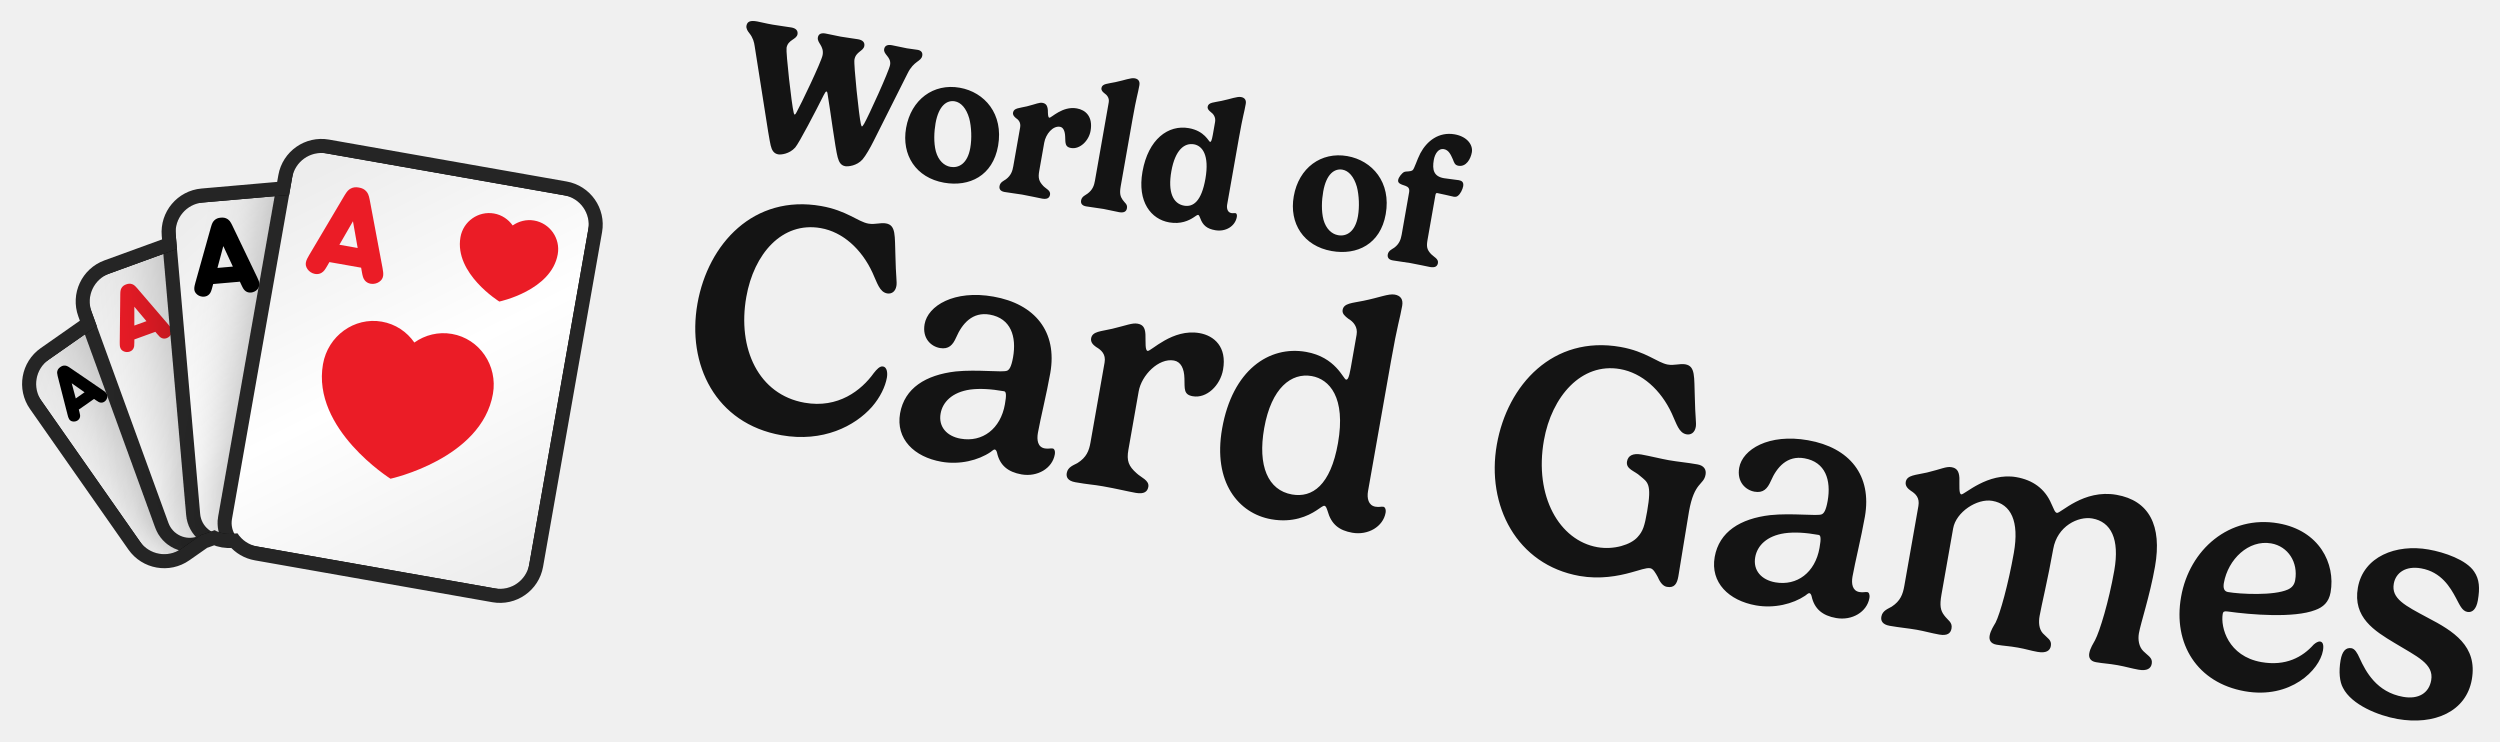
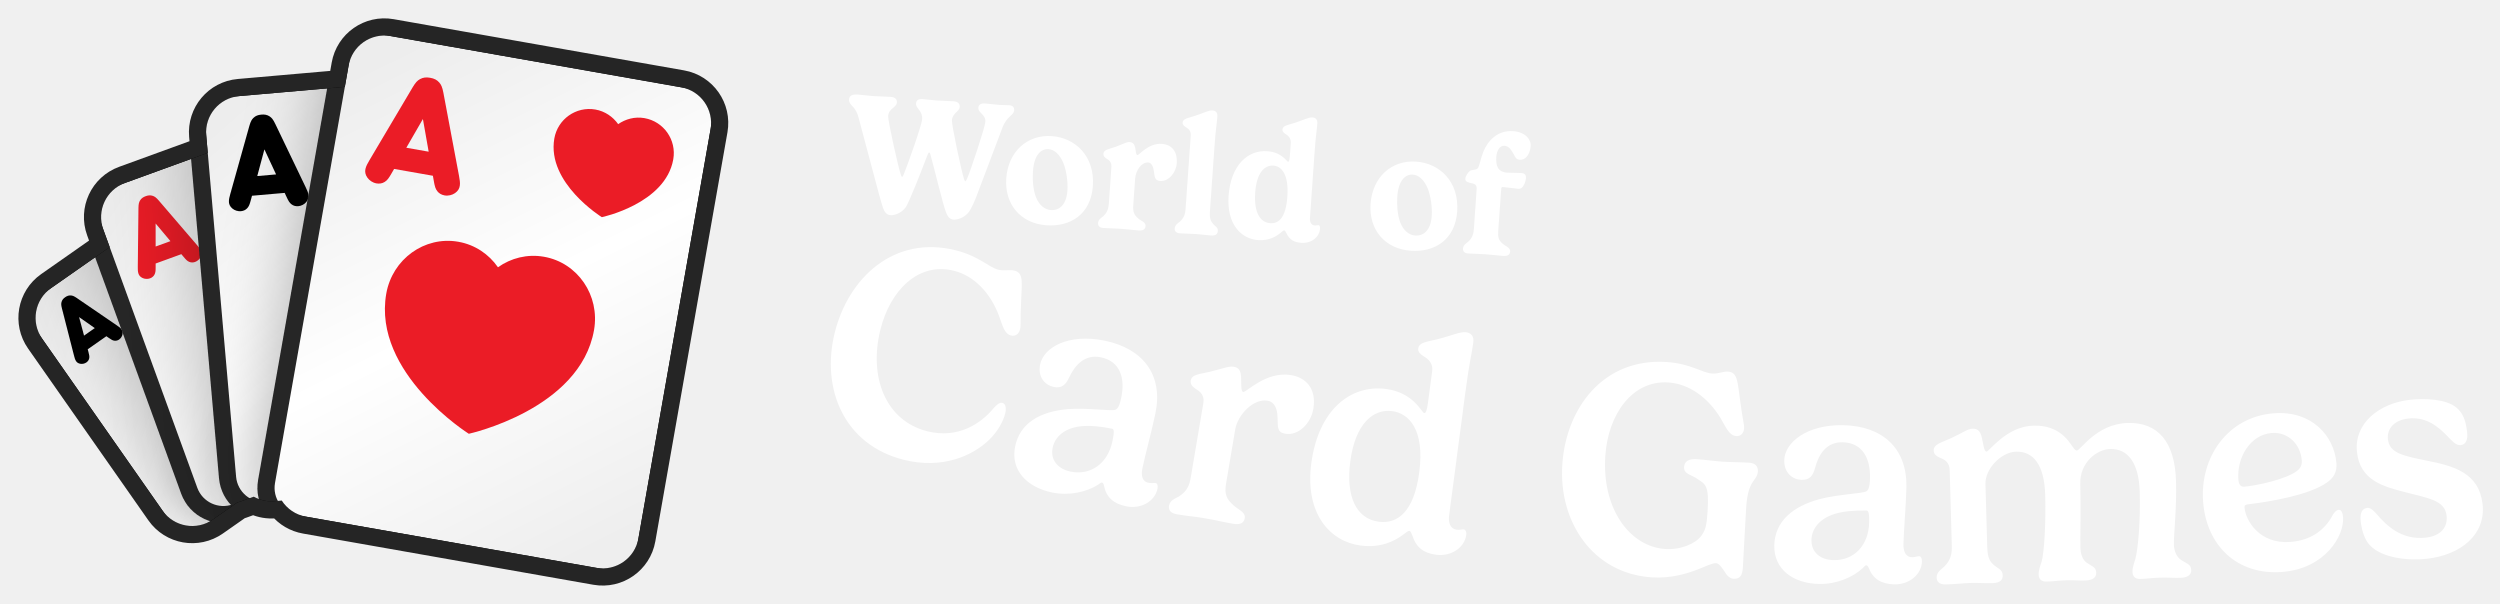
- <svg xmlns="http://www.w3.org/2000/svg" xmlns:xlink="http://www.w3.org/1999/xlink" viewBox="-4.51 -29.6 536.67 159.19" width="536.67" height="159.19">
+ <svg xmlns="http://www.w3.org/2000/svg" xmlns:xlink="http://www.w3.org/1999/xlink" viewBox="-3 -3 438.98 106" width="438.98" height="106">
  <defs>
    <rect id="path-1" x="0" y="0" width="5464" height="1280" />
    <rect id="path-3" x="0" y="0" width="1279.966" height="1280" />
    <path d="M654.667,7.381 L1041.451,230.691 C1067.755,245.877 1076.767,279.512 1061.581,305.816 L747.051,850.597 C731.865,876.902 698.23,885.914 671.926,870.727 L285.142,647.418 C271.344,639.451 262.304,626.408 259.019,612.01 L248.673,609.238 C237.588,606.268 228.207,600.115 221.247,592.027 L200.473,592.025 C198.498,592.025 196.547,591.921 194.626,591.718 L151.468,603.281 C122.13,611.142 91.974,593.731 84.112,564.393 L1.886,257.522 C-5.975,228.183 11.436,198.027 40.774,190.166 L145.477,162.11 L145.477,133.795 C145.477,103.422 170.1,78.799 200.473,78.799 L333.867,78.799 L340.716,53.24 C348.577,23.901 378.734,6.491 408.072,14.352 L563.147,55.903 L579.542,27.511 C594.728,1.207 628.363,-7.806 654.667,7.381 Z" id="path-5" />
    <filter x="-59.0%" y="-44.4%" width="218.0%" height="188.8%" filterUnits="objectBoundingBox" id="filter-7">
      <feOffset dx="0" dy="0" in="SourceAlpha" result="shadowOffsetOuter1" />
      <feGaussianBlur stdDeviation="64" in="shadowOffsetOuter1" result="shadowBlurOuter1" />
      <feColorMatrix values="0 0 0 0 0   0 0 0 0 0   0 0 0 0 0  0 0 0 0.32 0" type="matrix" in="shadowBlurOuter1" result="shadowMatrixOuter1" />
      <feMerge>
        <feMergeNode in="shadowMatrixOuter1" />
        <feMergeNode in="SourceGraphic" />
      </feMerge>
    </filter>
    <linearGradient x1="21.639%" y1="0%" x2="78.361%" y2="100%" id="linearGradient-8">
      <stop stop-color="#EDEDED" offset="0%" />
      <stop stop-color="#FFFFFF" offset="50.295%" />
      <stop stop-color="#EEEEEE" offset="100%" />
    </linearGradient>
    <filter x="-49.2%" y="-37.0%" width="198.3%" height="174.0%" filterUnits="objectBoundingBox" id="filter-9">
      <feOffset dx="0" dy="0" in="SourceAlpha" result="shadowOffsetOuter1" />
      <feGaussianBlur stdDeviation="64" in="shadowOffsetOuter1" result="shadowBlurOuter1" />
      <feColorMatrix values="0 0 0 0 0   0 0 0 0 0   0 0 0 0 0  0 0 0 0.32 0" type="matrix" in="shadowBlurOuter1" result="shadowMatrixOuter1" />
      <feMerge>
        <feMergeNode in="shadowMatrixOuter1" />
        <feMergeNode in="SourceGraphic" />
      </feMerge>
    </filter>
    <linearGradient x1="21.639%" y1="0%" x2="78.361%" y2="100%" id="linearGradient-10">
      <stop stop-color="#EDEDED" offset="0%" />
      <stop stop-color="#FFFFFF" offset="50.295%" />
      <stop stop-color="#EEEEEE" offset="100%" />
    </linearGradient>
    <filter x="-41.0%" y="-30.9%" width="181.9%" height="161.7%" filterUnits="objectBoundingBox" id="filter-11">
      <feOffset dx="0" dy="0" in="SourceAlpha" result="shadowOffsetOuter1" />
      <feGaussianBlur stdDeviation="64" in="shadowOffsetOuter1" result="shadowBlurOuter1" />
      <feColorMatrix values="0 0 0 0 0   0 0 0 0 0   0 0 0 0 0  0 0 0 0.32 0" type="matrix" in="shadowBlurOuter1" result="shadowMatrixOuter1" />
      <feMerge>
        <feMergeNode in="shadowMatrixOuter1" />
        <feMergeNode in="SourceGraphic" />
      </feMerge>
    </filter>
    <linearGradient x1="21.639%" y1="0%" x2="78.361%" y2="100%" id="linearGradient-12">
      <stop stop-color="#EDEDED" offset="0%" />
      <stop stop-color="#FFFFFF" offset="50.295%" />
      <stop stop-color="#EEEEEE" offset="100%" />
    </linearGradient>
    <filter x="-34.1%" y="-25.7%" width="168.3%" height="151.4%" filterUnits="objectBoundingBox" id="filter-13">
      <feOffset dx="0" dy="0" in="SourceAlpha" result="shadowOffsetOuter1" />
      <feGaussianBlur stdDeviation="64" in="shadowOffsetOuter1" result="shadowBlurOuter1" />
      <feColorMatrix values="0 0 0 0 0   0 0 0 0 0   0 0 0 0 0  0 0 0 0.32 0" type="matrix" in="shadowBlurOuter1" result="shadowMatrixOuter1" />
      <feMerge>
        <feMergeNode in="shadowMatrixOuter1" />
        <feMergeNode in="SourceGraphic" />
      </feMerge>
    </filter>
    <linearGradient x1="21.639%" y1="0%" x2="78.361%" y2="100%" id="linearGradient-14">
      <stop stop-color="#EDEDED" offset="0%" />
      <stop stop-color="#FFFFFF" offset="50.295%" />
      <stop stop-color="#EEEEEE" offset="100%" />
    </linearGradient>
  </defs>
  <g transform="translate(-11.594,-23.478) scale(0.11594)">
    <mask id="mask-4" fill="white">
      <use xlink:href="#path-3" />
    </mask>
    <g id="Mask" />
    <g id="Group" stroke-width="1" fill-rule="evenodd" mask="url(#mask-4)">
      <g transform="translate(700.504, 678.0126) rotate(-20) translate(-700.504, -678.0126)translate(166.0272, 238.9585)">
        <g transform="translate(-0, -0)">
          <mask id="mask-6" fill="white">
            <use xlink:href="#path-5" />
          </mask>
          <path stroke="#252525" stroke-width="26" d="M661.167,-3.877 L1047.951,219.432 C1080.473,238.209 1091.616,279.794 1072.839,312.316 L758.31,857.097 C739.533,889.619 697.948,900.762 665.426,881.986 L278.642,658.676 C264.448,650.481 253.966,637.684 248.632,622.685 L245.308,621.795 C234.009,618.767 223.884,612.979 215.705,605.026 L200.473,605.025 C198.91,605.025 197.353,604.972 195.803,604.861 L154.833,615.838 C118.559,625.557 81.275,604.031 71.555,567.758 L-10.671,260.886 C-20.39,224.613 1.136,187.328 37.41,177.609 L132.477,152.135 L132.477,133.795 C132.477,96.242 162.92,65.799 200.473,65.799 L323.892,65.799 L328.159,49.875 C337.879,13.602 375.163,-7.925 411.436,1.795 L556.877,40.764 L568.283,21.011 C587.06,-11.511 628.645,-22.654 661.167,-3.877 Z" />
          <g mask="url(#mask-6)">
            <g transform="translate(-12.346, -20.1207)">
              <g id="small_spade_1" filter="url(#filter-7)" transform="translate(210.9129, 389.3938) rotate(-15) translate(-210.9129, -389.3938)translate(49.8576, 175.5497)">
                <rect id="Background" stroke="#252525" stroke-width="26" fill="url(#linearGradient-8)" x="-13" y="-13" width="348.11" height="453.688" rx="54.996" />
                <path d="M243.897,27.593 C243.897,27.593 294.439,46.921 294.501,83.212 C294.501,98.995 281.209,111.813 264.79,111.831 C259.556,111.836 254.629,110.478 250.35,108.157 L256.538,128.766 L231.229,128.766 L237.404,108.197 C233.153,110.517 228.26,111.881 223.047,111.892 C206.62,111.901 193.284,99.118 193.266,83.326 C193.205,47.045 243.897,27.593 243.897,27.593 Z" id="Spade-small" fill="#000000" />
                <path d="M24.778,103.856 L51.007,34.253 C52.733,29.769 54.044,27.838 56.046,26.251 C58.462,24.32 61.015,23.561 64.605,23.561 C68.194,23.561 70.748,24.32 73.164,26.251 C75.165,27.838 76.477,29.769 78.202,34.253 L104.431,103.856 C106.709,109.926 108.228,114.686 103.603,119.308 C101.463,121.446 98.219,122.895 94.906,122.895 C92.214,122.895 89.798,121.998 88.073,120.412 C86.002,118.549 85.105,116.687 83.31,111.72 L81.861,107.719 L47.349,107.719 L45.899,111.72 C44.105,116.687 43.207,118.549 41.137,120.412 C39.411,121.998 36.995,122.895 34.303,122.895 C30.99,122.895 27.746,121.446 25.606,119.308 C20.982,114.686 22.5,109.926 24.778,103.856 Z M74.544,87.576 L64.605,60.259 L54.665,87.576 L74.544,87.576 Z" id="A" fill="#000000" />
              </g>
              <g id="small_diamond_1" filter="url(#filter-9)" transform="translate(351.0898, 355.5329) rotate(-360) translate(-351.0898, -355.5329)translate(157.8235, 98.9199)">
                <rect id="Background" stroke="#252525" stroke-width="26" fill="url(#linearGradient-10)" x="-13" y="-13" width="412.533" height="539.226" rx="54.996" />
                <polygon id="Diamond-small" fill="#EB1B28" points="300.954 22.074 353.401 93.826 300.954 165.557 248.485 93.826" />
                <path d="M29.802,125.878 L61.277,42.355 C63.348,36.974 64.921,34.657 67.323,32.753 C70.222,30.435 73.287,29.524 77.594,29.524 C81.901,29.524 84.966,30.435 87.865,32.753 C90.267,34.657 91.841,36.974 93.911,42.355 L125.386,125.878 C128.119,133.163 129.942,138.875 124.392,144.421 C121.824,146.987 117.932,148.725 113.956,148.725 C110.725,148.725 107.826,147.649 105.756,145.745 C103.271,143.51 102.194,141.275 100.041,135.315 L98.301,130.514 L56.887,130.514 L55.148,135.315 C52.994,141.275 51.917,143.51 49.432,145.745 C47.362,147.649 44.463,148.725 41.232,148.725 C37.257,148.725 33.364,146.987 30.796,144.421 C25.247,138.875 27.069,133.163 29.802,125.878 Z M89.521,106.343 L77.594,73.562 L65.667,106.343 L89.521,106.343 Z" id="A" fill="#EB1B28" />
              </g>
              <g id="small_clover_1" filter="url(#filter-11)" transform="translate(511.6136, 377.7066) rotate(-345) translate(-511.6136, -377.7066)translate(279.6941, 69.771)">
                <rect id="Background" stroke="#252525" stroke-width="26" fill="url(#linearGradient-12)" x="-13" y="-13" width="489.839" height="641.871" rx="54.996" />
                <path d="M347.866,39.734 C367.599,39.734 383.595,55.536 383.595,75.06 C383.595,84.425 379.905,92.946 373.883,99.274 C378.307,97.333 383.203,96.253 388.353,96.253 C408.072,96.253 424.081,112.082 424.081,131.58 C424.081,151.104 408.072,166.919 388.353,166.919 C372.39,166.919 358.858,156.556 354.282,142.251 C354.334,142.684 354.408,143.092 354.506,143.474 C358.945,160.826 367.798,185.424 367.798,185.424 L328,185.424 C328,185.424 336.827,160.734 341.253,143.474 C341.354,143.079 341.428,142.656 341.479,142.206 C336.916,156.534 323.372,166.919 307.393,166.919 C287.646,166.919 271.677,151.104 271.677,131.58 C271.677,112.082 287.646,96.253 307.393,96.253 C312.539,96.253 317.432,97.331 321.855,99.271 C315.837,92.944 312.15,84.424 312.15,75.06 C312.15,55.536 328.133,39.734 347.866,39.734 Z" id="Clover-small" fill="#000000" />
                <path d="M28.576,146.475 L66.345,46.247 C68.83,39.79 70.719,37.009 73.601,34.724 C77.08,31.943 80.758,30.85 85.926,30.85 C91.095,30.85 94.772,31.943 98.251,34.724 C101.133,37.009 103.022,39.79 105.507,46.247 L143.276,146.475 C146.556,155.216 148.743,162.07 142.084,168.726 C139.003,171.805 134.331,173.891 129.56,173.891 C125.684,173.891 122.205,172.6 119.72,170.315 C116.738,167.633 115.446,164.951 112.862,157.799 L110.775,152.038 L61.078,152.038 L58.99,157.799 C56.406,164.951 55.114,167.633 52.132,170.315 C49.647,172.6 46.168,173.891 42.292,173.891 C37.521,173.891 32.85,171.805 29.768,168.726 C23.109,162.07 25.296,155.216 28.576,146.475 Z M100.239,123.032 L85.926,83.696 L71.613,123.032 L100.239,123.032 Z" id="A" fill="#000000" />
              </g>
              <g id="small_heart_1" filter="url(#filter-13)" transform="translate(675.6425, 459.1748) rotate(-330) translate(-675.6425, -459.1748)translate(397.3371, 89.6494)">
                <rect id="Background" stroke="#252525" stroke-width="26" fill="url(#linearGradient-14)" x="-13" y="-13" width="582.611" height="765.051" rx="54.996" />
                <path d="M341.635,288.824 C315.976,288.845 292.736,299.456 275.815,316.611 C258.851,299.507 235.579,288.948 209.909,288.989 C158.08,289.041 116.117,332.207 116.16,385.365 C116.309,507.485 276.113,572.616 276.113,572.616 C276.113,572.616 435.789,507.092 435.619,384.932 C435.544,331.774 393.497,288.752 341.635,288.824" id="Heart-big" fill="#EB1B28" />
                <path d="M417.458,71.521 C407.751,61.933 394.392,55.711 379.689,55.711 C350.027,55.745 325.983,79.908 326.015,109.677 C326.095,178.084 417.593,214.563 417.593,214.563 C417.593,214.563 508.981,177.883 508.901,109.459 C508.854,79.674 484.777,55.594 455.084,55.627 C440.412,55.627 427.165,61.899 417.458,71.521 Z" id="Heart-small" fill="#EB1B28" />
                <path d="M56.059,190.564 L101.383,70.289 C104.365,62.541 106.631,59.203 110.09,56.462 C114.264,53.124 118.677,51.813 124.88,51.813 C131.082,51.813 135.495,53.124 139.67,56.462 C143.129,59.203 145.395,62.541 148.377,70.289 L193.701,190.564 C197.637,201.054 200.261,209.278 192.269,217.265 C188.572,220.96 182.966,223.464 177.241,223.464 C172.589,223.464 168.415,221.914 165.433,219.172 C161.855,215.954 160.304,212.735 157.203,204.153 L154.698,197.239 L95.061,197.239 L92.556,204.153 C89.455,212.735 87.905,215.954 84.327,219.172 C81.345,221.914 77.17,223.464 72.518,223.464 C66.793,223.464 61.187,220.96 57.49,217.265 C49.499,209.278 52.123,201.054 56.059,190.564 Z M142.055,162.432 L124.88,115.228 L107.704,162.432 L142.055,162.432 Z" id="A" fill="#EB1B28" />
              </g>
            </g>
          </g>
        </g>
      </g>
    </g>
  </g>
-   <path fill="#141414" d="M172.31 -9.17C172.56 -9.69 172.78 -9.99 172.91 -9.96C173.01 -9.95 173.11 -9.77 173.15 -9.4C173.66 -6.43 174.8 2.32 175.31 4.16C175.6 5.22 176 5.91 176.94 6.08C177.52 6.18 179.42 6.02 180.66 4.61C181.31 3.85 182.31 2.13 183.03 0.67L190.31 -13.82C191.68 -16.62 193.24 -16.34 193.47 -17.65C193.59 -18.31 193.23 -18.77 192.48 -18.9C191.71 -19.04 190.94 -19.09 190.17 -19.23C189.32 -19.38 187.68 -19.77 186.93 -19.9C185.83 -20.09 185.4 -19.67 185.29 -19.06C185.08 -17.88 186.87 -17.39 186.56 -15.65C186.32 -14.3 181.95 -4.71 181 -3.05C180.77 -2.67 180.61 -2.44 180.52 -2.46C180.44 -2.47 180.37 -2.64 180.29 -2.98C179.89 -4.68 178.72 -15.76 178.91 -16.8C179.21 -18.54 180.83 -18.59 181.03 -19.73C181.17 -20.52 180.66 -21 179.7 -21.17C178.7 -21.35 177.48 -21.47 175.94 -21.74C175.09 -21.89 173.45 -22.28 172.68 -22.41C171.6 -22.6 171.17 -22.18 171.06 -21.56C170.85 -20.39 172.43 -19.77 172.08 -17.79C171.82 -16.32 167.32 -6.99 166.5 -5.53C166.38 -5.27 166.19 -4.99 166.07 -5.01C165.99 -5.02 165.91 -5.21 165.87 -5.42C165.42 -7.19 164.17 -18.35 164.34 -19.35C164.66 -21.12 166.48 -21.08 166.69 -22.26C166.81 -22.97 166.41 -23.52 165.39 -23.7C164.37 -23.88 162.96 -24.03 161.36 -24.31C159.74 -24.59 158.95 -24.83 158.02 -25C156.63 -25.24 155.91 -25.05 155.73 -24.07C155.62 -23.45 156.05 -22.84 156.38 -22.44C157.13 -21.5 157.38 -20.54 157.5 -19.66L160.39 -1.31C160.59 0.01 160.89 1.46 160.93 1.62C161.18 2.68 161.61 3.37 162.56 3.54C163.11 3.64 164.95 3.47 166.2 2.06C167.05 1.07 170.59 -5.74 172.31 -9.17ZM200.46 -7.85C201.77 -7.62 202.92 -6.38 203.55 -4.2C204.04 -2.35 204.13 0.17 203.78 2.14C203.19 5.54 201.3 6.53 199.52 6.22C198.16 5.98 196.94 4.87 196.39 2.91C195.89 1.01 196.01 -1.34 196.32 -3.13C197 -6.97 198.78 -8.15 200.46 -7.85ZM190 -2.14C188.98 3.67 192.11 8.55 198.15 9.62C203.57 10.57 208.61 8.16 209.75 1.7C210.95 -5.14 206.85 -9.83 201.51 -10.77C195.89 -11.76 191.08 -8.25 190 -2.14ZM223.05 -2.38C223.73 -2.26 224.11 -1.49 224.15 -0.23C224.2 1.15 224.12 1.95 225.39 2.17C227.3 2.51 229.23 0.62 229.6 -1.5C230.14 -4.57 228.54 -6 226.65 -6.33C223.55 -6.88 221.18 -4.26 220.75 -4.33C220.43 -4.39 220.45 -5.2 220.43 -5.98C220.33 -7.01 219.98 -7.39 219.27 -7.52C218.59 -7.64 218 -7.3 215.93 -6.77C214.36 -6.39 213.13 -6.43 212.96 -5.45C212.86 -4.93 213.17 -4.62 213.53 -4.29C214.06 -3.94 214.68 -3.36 214.48 -2.24L213.01 6.09C212.84 7.08 212.54 8.06 211.42 8.9C210.99 9.2 210.2 9.5 210.06 10.33C209.95 10.9 210.18 11.44 211.12 11.61C212.76 11.9 213.59 11.94 214.9 12.17C216.81 12.51 218.1 12.84 219.22 13.04C220.36 13.24 220.79 12.83 220.9 12.18C221.06 11.29 220 10.91 219.44 10.31C218.51 9.31 218.31 8.62 218.58 7.1L219.65 1.04C219.98 -0.83 221.51 -2.65 223.05 -2.38ZM240.08 -11.3C240.23 -12.19 239.82 -12.66 239.07 -12.79C238.22 -12.94 236.95 -12.39 234.93 -11.97C233.33 -11.62 232.11 -11.66 231.94 -10.73C231.85 -10.21 232.19 -9.89 232.56 -9.59C233.09 -9.22 233.67 -8.6 233.5 -7.63L230.54 9.19C230.37 10.17 230.07 11.15 228.93 11.98C228.52 12.29 227.71 12.58 227.57 13.41C227.46 13.99 227.69 14.53 228.63 14.7C230.02 14.94 231.14 15.04 232.41 15.26C233.41 15.44 234.73 15.77 235.73 15.95C236.85 16.14 237.3 15.75 237.41 15.09C237.56 14.22 236.93 13.97 236.48 13.29C236 12.59 235.8 11.96 236.06 10.44L238.61 -4.03C239.5 -9.06 239.72 -9.26 240.08 -11.3ZM249.68 14.55C247.28 14.13 246.16 11.6 246.94 7.17C247.76 2.54 249.77 1.02 251.8 1.38C253.55 1.69 255.16 3.62 254.25 8.81C253.39 13.65 251.62 14.89 249.68 14.55ZM256.36 19.82C258.58 20.21 260.64 18.99 261 16.96C261.08 16.52 260.94 16.2 260.73 16.16C260.46 16.11 260.22 16.21 259.82 16.14C258.97 15.99 258.79 15.08 258.92 14.33L261.45 0C262.34 -5.03 262.55 -5.23 262.91 -7.28C263.07 -8.16 262.65 -8.64 261.9 -8.77C261.05 -8.92 259.74 -8.37 257.74 -7.95C256.13 -7.6 254.9 -7.64 254.74 -6.71C254.65 -6.19 255.03 -5.86 255.39 -5.56C255.92 -5.19 256.51 -4.47 256.33 -3.43L255.84 -0.65C255.61 0.64 255.44 0.89 255.25 0.86C254.94 0.8 254.11 -1.49 250.7 -2.09C246.29 -2.87 241.98 0.25 240.74 7.27C239.6 13.75 242.6 17.46 246.48 18.14C248.98 18.58 250.71 17.73 251.69 17.09C252.21 16.76 252.51 16.5 252.69 16.53C252.92 16.57 252.98 16.9 253.14 17.23C253.7 18.8 254.63 19.52 256.36 19.82ZM283.67 6.82C284.98 7.05 286.13 8.29 286.76 10.47C287.25 12.33 287.34 14.85 287 16.81C286.4 20.21 284.51 21.21 282.74 20.89C281.37 20.65 280.15 19.54 279.6 17.58C279.1 15.68 279.22 13.33 279.54 11.54C280.21 7.7 281.99 6.53 283.67 6.82ZM273.22 12.53C272.19 18.34 275.33 23.23 281.36 24.29C286.78 25.25 291.82 22.83 292.96 16.37C294.17 9.53 290.06 4.85 284.72 3.91C279.11 2.92 274.29 6.42 273.22 12.53ZM303.63 12.27C303.7 11.85 303.88 11.82 304 11.84C304.66 11.95 307.1 12.54 307.56 12.63C307.93 12.69 308.2 12.62 308.38 12.49C309.01 12.07 309.47 11.01 309.59 10.38C309.74 9.49 309.28 9.19 308.66 9.08C308.16 8.99 306.13 8.77 305.44 8.65C303.24 8.26 302.92 6.82 303.28 4.73C303.53 3.33 304.33 2.21 305.43 2.41C306.52 2.6 306.94 3.65 307.38 4.62C307.63 5.24 307.76 5.84 308.55 5.98C310.23 6.28 311.2 4.52 311.45 3.09C311.72 1.53 310.47 -0.28 307.77 -0.76C304.34 -1.36 301.79 0.69 300.4 3.29C299.68 4.65 299.1 6.68 298.72 6.95C298.14 7.32 297.4 7.11 296.9 7.33C296.44 7.56 295.73 8.43 295.63 9.03C295.5 9.74 296.16 9.96 297.23 10.31C297.83 10.53 298.12 10.9 297.98 11.69L296.38 20.79C296.2 21.78 295.89 22.76 294.77 23.59C294.34 23.89 293.55 24.19 293.4 25.02C293.3 25.6 293.53 26.14 294.47 26.3C295.84 26.55 296.99 26.65 298.25 26.87C300.18 27.21 301.37 27.52 302.47 27.72C303.61 27.92 304.06 27.52 304.17 26.86C304.33 25.97 303.26 25.53 302.7 24.95C301.77 23.95 301.68 23.32 301.95 21.8Z" />
-   <path fill="#141414" d="M145.21 35.58C142.91 48.63 149.05 61.32 163.24 63.83C172.16 65.4 179 61.88 182.67 57.74C184.46 55.67 185.54 53.38 185.88 51.45C186.05 50.48 185.92 49.22 185.05 49.07C184.37 48.94 183.7 49.68 183.06 50.49C180.42 54.18 175.43 58.13 168.2 56.85C158.35 55.12 153.73 45.28 155.7 34.13C157.32 24.93 163.35 17.9 171.69 19.37C176.37 20.19 180.42 23.82 182.78 28.92C183.79 31.09 184.28 33.09 185.94 33.39C186.83 33.54 187.7 33.06 187.92 31.78C188.08 30.89 187.79 29.7 187.71 25.35C187.54 21.06 187.88 18.74 185.68 18.36C184.47 18.14 183.35 18.66 181.9 18.4C179.67 18.01 177.25 15.59 171.78 14.63C157.31 12.08 147.49 22.7 145.21 35.58ZM211.21 57.19C210.28 62.46 206.39 65.4 201.71 64.57C198.75 64.05 196.9 62.02 197.41 59.16C197.84 56.72 199.88 54.59 203.74 54.03C205.82 53.76 208.17 53.89 211.03 54.39C211.48 54.47 211.58 55.13 211.21 57.19ZM200.63 50.14C194.21 50.89 189.67 53.71 188.71 59.12C187.74 64.63 191.75 68.5 197.57 69.52C201.49 70.22 205.5 69.22 208.13 67.44C208.45 67.22 208.8 66.85 209.04 66.89C209.28 66.94 209.44 67.25 209.52 67.58C210.11 70.28 211.85 71.72 214.77 72.24C218.22 72.84 221.4 70.92 221.92 67.96C222.06 67.17 221.78 66.73 221.5 66.68C220.99 66.59 220.6 66.8 219.77 66.66C218.25 66.39 218.03 64.86 218.29 63.34C218.85 60.21 220.16 54.97 220.95 50.5C222.52 41.58 217.64 35.64 208.75 34.07C200.32 32.58 194.67 36.03 193.97 39.99C193.44 43.02 195.33 44.77 197.26 45.11C199.15 45.44 200.03 44.46 200.74 42.85C202.06 39.81 204.28 37.29 207.97 37.94C212.51 38.75 213.74 42.66 212.96 47.1C212.57 49.27 212.13 49.76 211.7 49.97C210.77 50.41 205.33 49.66 200.63 50.14ZM247.49 47.79C248.97 48.05 249.71 49.49 249.75 51.67C249.82 53.88 249.54 55.11 251.53 55.46C254.53 55.99 257.45 53.13 258.04 49.76C258.91 44.87 256.13 42.46 253 41.91C247.18 40.88 242.57 45.86 241.85 45.73C241.27 45.63 241.44 43.85 241.38 42.17C241.3 40.63 240.75 40.07 239.69 39.88C238.55 39.68 237.32 40.24 234.24 40.98C231.83 41.55 229.99 41.51 229.72 43.02C229.58 43.85 230.12 44.41 230.78 44.88C231.91 45.54 232.92 46.43 232.61 48.22L229.58 65.4C229.27 67.16 228.73 68.59 226.78 69.81C226.02 70.24 224.72 70.62 224.49 71.93C224.33 72.79 224.68 73.63 226.33 73.92C229.19 74.43 230.12 74.41 232.25 74.79C235.18 75.3 237.46 75.88 239.28 76.2C241.14 76.53 241.82 75.91 242 74.91C242.25 73.5 240.4 72.89 239.46 71.97C237.77 70.47 237.3 69.32 237.72 66.95L239.93 54.41C240.54 50.93 244.22 47.21 247.49 47.79ZM272.85 76.55C267.68 75.64 265.44 70.41 266.87 62.32C268.41 53.61 272.74 50.36 277.08 51.13C280.84 51.79 284.45 55.66 282.71 65.54C281.11 74.6 277.19 77.31 272.85 76.55ZM285.78 84.76C289.19 85.36 292.4 83.44 292.93 80.48C293.07 79.69 292.75 79.24 292.48 79.19C291.96 79.1 291.6 79.32 290.74 79.17C289.23 78.9 288.9 77.35 289.16 75.84L294.1 47.88C295.52 39.82 295.98 38.98 296.49 36.08C296.75 34.64 296.14 33.86 294.9 33.64C293.56 33.4 291.63 34.27 288.17 34.97C285.77 35.47 283.96 35.47 283.71 36.92C283.56 37.75 284.25 38.29 284.9 38.8C286.03 39.46 287 40.59 286.71 42.24L285.45 49.4C285.07 51.54 284.78 51.95 284.44 51.89C283.85 51.79 282.24 47.06 275.87 45.94C267.91 44.54 260.05 49.86 257.84 62.4C255.8 73.97 261.4 80.64 268.39 81.87C273.04 82.69 276.26 81.16 278.06 79.99C278.98 79.41 279.49 78.93 279.8 78.98C280.15 79.04 280.28 79.53 280.47 80.06C281.27 82.97 282.96 84.26 285.78 84.76ZM334.57 94.04C338.97 94.81 342.91 94.05 345.63 93.29C347.5 92.8 348.88 92.23 349.74 92.38C350.39 92.49 350.87 93.39 351.36 94.26C351.91 95.57 352.57 96.25 353.33 96.38C354.91 96.66 355.5 95.74 355.78 94.12C356.16 92.02 357.44 83.72 358.06 80.21C359.2 73.77 361.22 74.59 361.62 72.28C361.81 71.21 361.29 70.34 359.88 70.09C357.5 69.67 355.85 69.56 353.68 69.18C352.1 68.9 349.65 68.29 347.86 67.97C346 67.65 344.98 68.21 344.76 69.45C344.46 71.14 346.43 71.48 347.58 72.58C349.16 73.92 350.14 74.16 349.07 80.22C348.53 83.32 348.19 84.44 347 85.72C345.59 87.31 341.97 88.49 338.39 87.86C330.26 86.42 324.79 76.97 326.92 64.92C328.57 55.55 334.95 48.16 343.28 49.63C347.97 50.45 352.02 54.08 354.38 59.18C355.39 61.35 355.88 63.35 357.54 63.64C358.43 63.8 359.3 63.31 359.52 62.04C359.68 61.15 359.39 59.96 359.31 55.61C359.14 51.32 359.48 49 357.28 48.61C356.07 48.4 354.95 48.91 353.5 48.66C351.27 48.26 348.85 45.85 343.37 44.88C328.91 42.33 319.08 52.96 316.81 65.84C314.51 78.89 321.07 91.65 334.57 94.04ZM386.08 88.03C385.15 93.3 381.26 96.23 376.58 95.41C373.62 94.88 371.77 92.86 372.28 90C372.71 87.55 374.75 85.43 378.61 84.87C380.69 84.59 383.04 84.72 385.9 85.23C386.35 85.31 386.45 85.96 386.08 88.03ZM375.5 80.98C369.08 81.73 364.54 84.55 363.58 89.96C362.61 95.47 366.62 99.33 372.44 100.36C376.36 101.05 380.37 100.05 383 98.28C383.32 98.05 383.67 97.69 383.91 97.73C384.15 97.77 384.31 98.08 384.39 98.42C384.98 101.11 386.72 102.56 389.64 103.07C393.09 103.68 396.27 101.75 396.79 98.79C396.93 98 396.65 97.56 396.38 97.51C395.86 97.42 395.47 97.64 394.64 97.49C393.12 97.22 392.9 95.69 393.16 94.18C393.72 91.04 395.03 85.81 395.82 81.33C397.39 72.41 392.51 66.47 383.63 64.91C375.19 63.42 369.54 66.86 368.84 70.82C368.31 73.85 370.2 75.6 372.13 75.95C374.02 76.28 374.9 75.3 375.62 73.68C376.93 70.65 379.15 68.13 382.84 68.78C387.38 69.58 388.61 73.49 387.83 77.93C387.44 80.1 387 80.59 386.57 80.8C385.65 81.24 380.2 80.49 375.5 80.98ZM437.05 80.5C436.6 80.42 436.41 79.72 435.86 78.56C434.46 75.25 431.8 73.44 428.35 72.83C422.19 71.74 417.17 76.64 416.52 76.53C415.96 76.43 416.14 74.65 416.11 72.98C416.03 71.44 415.45 70.87 414.42 70.69C413.28 70.49 412.25 71.09 409.18 71.83C406.77 72.4 404.86 72.34 404.59 73.86C404.44 74.75 405.08 75.33 405.68 75.75C406.7 76.4 407.62 77.23 407.31 79.02L404.28 96.21C403.97 97.96 403.46 99.4 401.58 100.63C400.86 101.07 399.59 101.45 399.36 102.76C399.2 103.62 399.55 104.46 401.14 104.74C403.27 105.12 404.99 105.25 406.95 105.59C408.64 105.89 409.99 106.3 411.78 106.62C413.57 106.94 414.25 106.31 414.42 105.31C414.66 103.97 413.63 103.57 412.86 102.51C412.05 101.45 411.84 100.42 412.26 98.04L414.77 83.82C415.38 80.34 419.89 77.34 423.19 77.92C427.19 78.62 428.99 82.28 427.8 89.06C426.61 95.81 424.85 102.14 423.87 104.07C423.52 104.68 422.79 105.76 422.6 106.86C422.45 107.72 422.76 108.56 424.07 108.79C425.79 109.09 426.58 109.05 428.68 109.42C430.44 109.73 431.34 110.07 432.89 110.34C434.71 110.66 435.56 110.1 435.74 109.07C435.97 107.76 435 107.41 434.02 106.35C433.16 105.38 433.09 103.95 433.33 102.61C433.73 100.34 435.13 94.58 436.25 88.25C437.12 83.32 441.62 81.17 444.65 81.7C448.64 82.41 450.55 86.08 449.36 92.86C448.17 99.61 446.24 105.91 445.23 107.83C444.9 108.45 444.18 109.53 443.99 110.63C443.83 111.49 444.15 112.33 445.42 112.55C447.18 112.86 447.97 112.82 450.07 113.19C451.79 113.5 453.03 113.89 454.55 114.16C456.37 114.48 457.22 113.92 457.4 112.89C457.63 111.58 456.63 111.23 455.57 110.15C454.64 109.21 454.41 107.71 454.64 106.37C455.04 104.09 456.98 98.36 458.1 92.03C459.66 83.18 456.8 77.84 449.84 76.62C442.75 75.37 437.84 80.64 437.05 80.5ZM488.19 94.95C488.02 95.92 487.52 96.54 486.63 96.95C483.65 98.31 476.37 97.95 473.75 97.49C472.92 97.34 472.7 96.63 472.88 95.56C473.78 90.46 478.19 86.2 483.05 87.05C486.66 87.69 488.87 91.1 488.19 94.95ZM492.49 101.36C494.16 100.76 495.41 99.71 495.79 97.57C496.89 91.34 493.34 84.29 484.62 82.75C474.05 80.89 465.48 88.39 463.7 98.52C461.91 108.64 467.19 116.99 477.38 118.79C487.19 120.52 493.42 114.23 494.15 110.07C494.37 108.83 494.12 108.21 493.57 108.12C493.16 108.04 492.6 108.37 492.14 108.79C489.79 111.43 486.2 113.46 480.93 112.53C473.81 111.27 472.13 105.08 472.64 102.16C472.73 101.67 472.99 101.58 473.65 101.66C478.68 102.37 487.96 103.12 492.49 101.36ZM516.83 88.36C509.84 87.13 502.83 89.87 501.65 96.55C500.52 102.95 505.23 105.84 509.5 108.41C514.34 111.35 518.01 112.89 517.39 116.44C516.91 119.16 514.7 120.58 511.36 119.99C505.68 118.99 503.36 114.6 502.03 111.7C501.52 110.55 501 109.68 500.28 109.55C499.07 109.34 498.28 110.19 497.94 112.12C497.51 114.6 497.73 116.77 498.46 118.07C500.3 121.7 506.04 124.02 510.13 124.74C518.12 126.15 524.91 123.12 526.11 116.27C527.38 109.07 522.16 105.88 516.6 102.98C511.76 100.39 508.79 98.91 509.36 95.7C509.78 93.33 511.93 91.82 515.23 92.41C519.54 93.17 521.48 96.46 522.73 98.81C523.51 100.26 524.02 101.56 525.16 101.76C526.23 101.95 527.08 101.14 527.4 99.31C527.87 96.63 527.74 94.76 526.61 93.1C524.93 90.57 520.21 88.95 516.83 88.36Z" />
+   <path fill="#ffffff" d="M159.78 24.42C159.92 24.02 160.06 23.77 160.16 23.78C160.24 23.78 160.33 23.91 160.39 24.18C161.01 26.39 162.57 32.9 163.1 34.25C163.4 35.03 163.75 35.52 164.48 35.57C164.93 35.6 166.34 35.33 167.17 34.16C167.6 33.54 168.22 32.16 168.64 31L172.99 19.49C173.81 17.27 175.01 17.35 175.08 16.34C175.11 15.84 174.81 15.52 174.23 15.48C173.64 15.44 173.05 15.46 172.46 15.42C171.81 15.37 170.54 15.21 169.96 15.17C169.11 15.11 168.82 15.46 168.79 15.93C168.73 16.84 170.11 17.07 170.02 18.4C169.94 19.44 167.4 27.03 166.82 28.36C166.68 28.66 166.57 28.85 166.5 28.84C166.44 28.84 166.38 28.71 166.29 28.47C165.85 27.22 164.09 18.94 164.15 18.14C164.24 16.81 165.46 16.64 165.52 15.77C165.56 15.16 165.14 14.83 164.4 14.78C163.63 14.72 162.7 14.73 161.52 14.65C160.87 14.61 159.6 14.44 159 14.4C158.17 14.34 157.88 14.69 157.85 15.17C157.78 16.07 159.03 16.41 158.92 17.94C158.84 19.07 156.18 26.47 155.68 27.64C155.6 27.84 155.48 28.07 155.4 28.06C155.34 28.06 155.26 27.92 155.21 27.77C154.73 26.47 152.9 18.15 152.95 17.37C153.05 16.01 154.43 15.9 154.49 14.99C154.53 14.45 154.18 14.06 153.4 14.01C152.61 13.95 151.54 13.95 150.31 13.87C149.06 13.78 148.45 13.66 147.73 13.61C146.67 13.54 146.13 13.74 146.08 14.5C146.05 14.97 146.42 15.4 146.7 15.67C147.34 16.33 147.6 17.03 147.76 17.68L151.4 31.3C151.66 32.29 152 33.35 152.04 33.48C152.31 34.26 152.69 34.74 153.42 34.79C153.85 34.82 155.22 34.55 156.05 33.38C156.61 32.57 158.75 27.15 159.78 24.42ZM181.12 23.19C182.13 23.26 183.1 24.1 183.75 25.7C184.27 27.06 184.53 28.95 184.43 30.47C184.25 33.08 182.9 33.98 181.54 33.89C180.49 33.81 179.48 33.07 178.91 31.63C178.38 30.24 178.28 28.46 178.38 27.08C178.58 24.13 179.83 23.1 181.12 23.19ZM173.69 28.33C173.38 32.79 176.13 36.23 180.77 36.56C184.94 36.85 188.55 34.63 188.9 29.66C189.26 24.4 185.79 21.19 181.69 20.9C177.37 20.6 174.02 23.63 173.69 28.33ZM198.62 25.53C199.13 25.57 199.48 26.11 199.61 27.06C199.76 28.1 199.76 28.71 200.74 28.78C202.21 28.88 203.51 27.3 203.63 25.67C203.79 23.31 202.47 22.36 201.02 22.26C198.63 22.09 197.05 24.26 196.72 24.23C196.47 24.22 196.43 23.6 196.35 23.02C196.19 22.25 195.9 21.99 195.35 21.95C194.83 21.91 194.41 22.21 192.89 22.78C191.73 23.19 190.8 23.25 190.75 24.01C190.72 24.41 190.98 24.62 191.27 24.84C191.71 25.06 192.21 25.45 192.15 26.31L191.71 32.72C191.65 33.48 191.51 34.24 190.73 34.96C190.43 35.22 189.86 35.51 189.81 36.15C189.78 36.59 189.99 36.98 190.72 37.03C191.98 37.12 192.61 37.09 193.62 37.16C195.08 37.26 196.09 37.41 196.95 37.47C197.82 37.53 198.11 37.19 198.15 36.69C198.2 36 197.36 35.8 196.9 35.39C196.11 34.71 195.91 34.2 195.99 33.03L196.32 28.38C196.42 26.94 197.43 25.45 198.62 25.53ZM210.76 17.44C210.81 16.76 210.46 16.43 209.88 16.39C209.22 16.35 208.31 16.87 206.82 17.34C205.64 17.74 204.71 17.81 204.66 18.52C204.63 18.92 204.92 19.13 205.22 19.33C205.65 19.57 206.14 19.99 206.09 20.73L205.18 33.66C205.13 34.42 204.99 35.18 204.19 35.9C203.91 36.16 203.32 36.45 203.27 37.09C203.24 37.53 203.46 37.92 204.18 37.97C205.25 38.05 206.1 38.03 207.08 38.1C207.85 38.15 208.87 38.3 209.64 38.35C210.5 38.41 210.8 38.08 210.84 37.57C210.89 36.91 210.39 36.77 209.99 36.29C209.58 35.8 209.37 35.34 209.45 34.17L210.23 23.05C210.5 19.18 210.65 19.01 210.76 17.44ZM220.05 36.19C218.22 36.06 217.17 34.25 217.4 30.84C217.65 27.28 219.06 25.98 220.61 26.08C221.96 26.18 223.33 27.51 223.05 31.5C222.79 35.22 221.55 36.3 220.05 36.19ZM225.52 39.64C227.22 39.76 228.69 38.67 228.79 37.12C228.82 36.77 228.69 36.54 228.52 36.53C228.32 36.52 228.14 36.61 227.83 36.59C227.18 36.54 226.97 35.87 227.02 35.29L227.79 24.28C228.06 20.41 228.2 20.24 228.31 18.67C228.36 17.98 228.01 17.66 227.43 17.62C226.78 17.58 225.83 18.09 224.36 18.57C223.17 18.96 222.24 19.03 222.19 19.74C222.16 20.14 222.47 20.36 222.77 20.56C223.2 20.8 223.7 21.29 223.65 22.09L223.5 24.23C223.43 25.22 223.32 25.42 223.18 25.41C222.94 25.4 222.13 23.73 219.51 23.55C216.11 23.31 213.11 26.01 212.73 31.4C212.38 36.38 214.94 38.95 217.92 39.16C219.85 39.29 221.08 38.51 221.78 37.95C222.14 37.66 222.35 37.44 222.48 37.45C222.66 37.46 222.73 37.7 222.88 37.94C223.43 39.08 224.18 39.55 225.52 39.64ZM245.1 27.66C246.11 27.73 247.08 28.58 247.73 30.17C248.24 31.53 248.51 33.43 248.4 34.94C248.22 37.55 246.88 38.45 245.51 38.36C244.46 38.29 243.46 37.54 242.89 36.1C242.36 34.71 242.26 32.93 242.35 31.55C242.56 28.6 243.81 27.57 245.1 27.66ZM237.66 32.8C237.35 37.27 240.11 40.71 244.75 41.03C248.91 41.32 252.52 39.1 252.87 34.14C253.24 28.87 249.77 25.66 245.66 25.38C241.35 25.08 237.99 28.1 237.66 32.8ZM260.6 30.19C260.62 29.86 260.76 29.83 260.84 29.84C261.35 29.87 263.24 30.12 263.59 30.15C263.88 30.17 264.07 30.09 264.2 29.98C264.64 29.61 264.91 28.78 264.95 28.29C264.99 27.61 264.62 27.42 264.14 27.38C263.76 27.36 262.21 27.35 261.68 27.32C259.99 27.2 259.63 26.13 259.74 24.53C259.82 23.45 260.33 22.54 261.17 22.6C262.02 22.66 262.41 23.42 262.82 24.12C263.06 24.57 263.21 25.01 263.82 25.05C265.11 25.14 265.7 23.74 265.77 22.64C265.86 21.44 264.77 20.17 262.69 20.03C260.05 19.84 258.29 21.6 257.45 23.67C257.01 24.76 256.74 26.33 256.47 26.57C256.06 26.89 255.49 26.79 255.13 26.99C254.8 27.21 254.33 27.92 254.3 28.38C254.26 28.93 254.78 29.04 255.61 29.22C256.08 29.34 256.33 29.59 256.29 30.2L255.8 37.2C255.75 37.96 255.59 38.72 254.81 39.44C254.51 39.7 253.94 39.99 253.89 40.63C253.86 41.07 254.07 41.46 254.8 41.51C255.85 41.58 256.73 41.57 257.7 41.64C259.18 41.74 260.11 41.88 260.95 41.94C261.83 42 262.13 41.67 262.17 41.16C262.22 40.48 261.37 40.23 260.91 39.84C260.12 39.16 260 38.69 260.08 37.52Z" />
+   <path fill="#ffffff" d="M143.58 55.39C141.14 65.14 145.11 75.08 155.71 77.74C162.38 79.41 167.74 77.11 170.75 74.17C172.21 72.71 173.15 71.03 173.51 69.59C173.7 68.87 173.66 67.9 173.02 67.74C172.5 67.61 171.96 68.13 171.44 68.71C169.24 71.36 165.25 74.08 159.84 72.73C152.48 70.88 149.51 63.19 151.6 54.85C153.32 47.97 158.26 42.98 164.49 44.54C168 45.41 170.87 48.37 172.38 52.37C173.03 54.06 173.3 55.6 174.53 55.91C175.2 56.08 175.88 55.76 176.12 54.81C176.29 54.14 176.14 53.22 176.3 49.93C176.41 46.67 176.79 44.93 175.14 44.52C174.24 44.3 173.36 44.62 172.28 44.35C170.61 43.93 168.91 41.98 164.82 40.95C154.01 38.24 145.99 45.76 143.58 55.39ZM192.35 74.41C191.54 78.39 188.52 80.53 184.99 79.81C182.75 79.35 181.4 77.77 181.84 75.61C182.22 73.77 183.81 72.2 186.76 71.85C188.34 71.69 190.12 71.84 192.28 72.28C192.62 72.35 192.68 72.85 192.35 74.41ZM184.48 68.84C179.59 69.27 176.08 71.31 175.25 75.4C174.39 79.56 177.35 82.57 181.74 83.48C184.71 84.09 187.77 83.41 189.8 82.12C190.05 81.96 190.32 81.69 190.5 81.73C190.68 81.76 190.8 82 190.85 82.26C191.24 84.32 192.53 85.45 194.74 85.9C197.34 86.44 199.79 85.04 200.25 82.81C200.37 82.21 200.17 81.87 199.96 81.83C199.57 81.75 199.27 81.9 198.65 81.77C197.5 81.54 197.36 80.37 197.6 79.23C198.08 76.86 199.19 72.92 199.89 69.54C201.27 62.81 197.69 58.2 190.98 56.82C184.61 55.51 180.26 58 179.64 60.99C179.17 63.28 180.57 64.65 182.03 64.95C183.46 65.24 184.15 64.52 184.72 63.31C185.78 61.03 187.52 59.17 190.3 59.74C193.73 60.44 194.58 63.44 193.89 66.79C193.56 68.43 193.21 68.79 192.88 68.94C192.17 69.25 188.05 68.57 184.48 68.84ZM219.59 67.36C220.72 67.55 221.29 68.65 221.33 70.3C221.4 71.98 221.19 72.91 222.7 73.16C224.98 73.55 227.18 71.36 227.61 68.8C228.24 65.08 226.12 63.27 223.74 62.87C219.32 62.12 215.85 65.92 215.3 65.83C214.86 65.76 214.98 64.4 214.92 63.13C214.85 61.96 214.44 61.54 213.63 61.4C212.76 61.26 211.83 61.69 209.5 62.27C207.67 62.71 206.28 62.69 206.08 63.84C205.98 64.47 206.39 64.89 206.9 65.25C207.75 65.74 208.53 66.41 208.3 67.77L206.09 80.83C205.87 82.16 205.47 83.25 203.99 84.19C203.42 84.52 202.43 84.81 202.27 85.81C202.16 86.46 202.42 87.1 203.68 87.31C205.85 87.68 206.56 87.66 208.18 87.94C210.4 88.31 212.13 88.74 213.52 88.97C214.93 89.21 215.44 88.73 215.57 87.98C215.75 86.9 214.35 86.45 213.63 85.76C212.34 84.63 211.98 83.76 212.28 81.96L213.89 72.43C214.34 69.79 217.11 66.94 219.59 67.36ZM239.1 88.61C235.15 88.09 233.28 84.2 234.1 78.02C234.98 71.36 238.16 68.75 241.47 69.19C244.34 69.57 247.21 72.38 246.21 79.93C245.3 86.85 242.42 89.04 239.1 88.61ZM249.18 94.41C251.78 94.75 254.16 93.19 254.46 90.93C254.54 90.32 254.28 89.99 254.07 89.96C253.68 89.91 253.41 90.09 252.76 90.01C251.6 89.85 251.3 88.69 251.45 87.53L254.27 66.17C255.08 60.01 255.41 59.36 255.7 57.14C255.84 56.04 255.36 55.47 254.41 55.34C253.38 55.21 251.95 55.93 249.35 56.58C247.55 57.03 246.17 57.09 246.03 58.2C245.94 58.83 246.48 59.22 247 59.58C247.87 60.05 248.65 60.87 248.48 62.14L247.76 67.61C247.54 69.24 247.34 69.56 247.08 69.53C246.63 69.47 245.25 65.94 240.38 65.3C234.3 64.5 228.52 68.79 227.25 78.37C226.09 87.21 230.56 92.09 235.9 92.79C239.45 93.26 241.84 91.99 243.17 91.04C243.85 90.57 244.22 90.19 244.46 90.22C244.72 90.26 244.83 90.62 244.99 91.02C245.7 93.2 247.02 94.12 249.18 94.41ZM287.02 98.38C290.41 98.6 293.31 97.71 295.31 96.91C296.67 96.39 297.67 95.85 298.33 95.89C298.83 95.93 299.27 96.57 299.7 97.18C300.23 98.12 300.78 98.58 301.36 98.62C302.58 98.71 302.95 97.96 303.03 96.71C303.14 95.1 303.44 88.74 303.62 86.03C303.95 81.08 305.55 81.54 305.67 79.76C305.72 78.94 305.26 78.32 304.17 78.25C302.34 78.13 301.09 78.18 299.42 78.06C298.2 77.98 296.31 77.72 294.93 77.63C293.5 77.53 292.77 78.04 292.71 79C292.62 80.29 294.13 80.39 295.09 81.12C296.39 82.01 297.15 82.11 296.84 86.78C296.68 89.16 296.52 90.02 295.73 91.09C294.79 92.41 292.15 93.59 289.4 93.4C283.15 92.98 278.25 86.3 278.88 77.03C279.36 69.82 283.58 63.72 289.98 64.16C293.58 64.4 296.93 66.8 299.14 70.46C300.07 72.02 300.61 73.49 301.88 73.57C302.57 73.62 303.18 73.18 303.25 72.2C303.29 71.52 302.98 70.64 302.56 67.37C302.09 64.15 302.15 62.37 300.46 62.25C299.53 62.19 298.73 62.67 297.62 62.59C295.9 62.48 293.88 60.85 289.67 60.57C278.54 59.82 271.99 68.64 271.33 78.54C270.65 88.58 276.64 97.68 287.02 98.38ZM325.21 88.73C325.12 92.79 322.53 95.44 318.93 95.35C316.64 95.3 315.03 93.99 315.08 91.79C315.12 89.91 316.41 88.08 319.24 87.21C320.77 86.77 322.55 86.6 324.75 86.65C325.1 86.65 325.24 87.14 325.21 88.73ZM316.46 84.65C311.73 85.95 308.65 88.59 308.55 92.76C308.46 97 311.9 99.44 316.39 99.54C319.41 99.61 322.31 98.4 324.07 96.77C324.29 96.56 324.51 96.25 324.69 96.26C324.88 96.26 325.03 96.48 325.13 96.72C325.89 98.67 327.35 99.55 329.61 99.61C332.26 99.67 334.43 97.86 334.48 95.57C334.49 94.96 334.23 94.67 334.02 94.66C333.62 94.65 333.35 94.86 332.72 94.84C331.55 94.82 331.2 93.69 331.23 92.53C331.28 90.11 331.67 86.03 331.75 82.58C331.9 75.71 327.56 71.82 320.71 71.66C314.21 71.51 310.37 74.75 310.3 77.8C310.25 80.13 311.87 81.23 313.35 81.26C314.81 81.3 315.36 80.46 315.71 79.17C316.35 76.74 317.72 74.59 320.56 74.66C324.07 74.74 325.44 77.53 325.36 80.95C325.32 82.62 325.05 83.04 324.75 83.25C324.1 83.68 319.93 83.75 316.46 84.65ZM361.69 76.11C361.34 76.12 361.09 75.63 360.51 74.85C358.96 72.61 356.7 71.66 354.05 71.74C349.3 71.87 346.32 76.28 345.81 76.3C345.39 76.31 345.25 74.96 344.97 73.72C344.67 72.58 344.16 72.25 343.36 72.28C342.49 72.3 341.82 72.9 339.64 73.92C337.94 74.71 336.51 74.96 336.54 76.13C336.56 76.82 337.13 77.15 337.64 77.38C338.5 77.7 339.31 78.18 339.35 79.56L339.72 92.8C339.76 94.15 339.6 95.29 338.39 96.5C337.93 96.94 337.04 97.41 337.06 98.42C337.08 99.08 337.47 99.66 338.69 99.62C340.34 99.58 341.63 99.41 343.14 99.36C344.44 99.33 345.51 99.43 346.89 99.39C348.27 99.35 348.68 98.78 348.66 98.01C348.63 96.98 347.8 96.84 347.06 96.17C346.3 95.5 345.99 94.77 345.94 92.94L345.63 81.98C345.55 79.3 348.44 76.38 350.99 76.31C354.07 76.22 355.97 78.66 356.12 83.89C356.26 89.09 355.93 94.07 355.49 95.64C355.32 96.15 354.95 97.07 354.97 97.92C354.99 98.58 355.35 99.15 356.36 99.12C357.69 99.09 358.27 98.94 359.88 98.89C361.24 98.85 361.96 98.97 363.15 98.93C364.56 98.89 365.1 98.35 365.08 97.55C365.05 96.54 364.28 96.43 363.38 95.79C362.6 95.21 362.33 94.15 362.3 93.12C362.25 91.37 362.41 86.87 362.28 81.99C362.17 78.2 365.19 75.91 367.52 75.84C370.6 75.76 372.58 78.2 372.72 83.42C372.87 88.62 372.4 93.6 371.94 95.18C371.8 95.69 371.42 96.6 371.45 97.45C371.47 98.12 371.83 98.69 372.81 98.66C374.16 98.62 374.74 98.47 376.36 98.43C377.69 98.39 378.67 98.5 379.84 98.46C381.24 98.42 381.79 97.88 381.76 97.08C381.74 96.07 380.94 95.96 379.99 95.33C379.15 94.77 378.75 93.69 378.72 92.65C378.67 90.9 379.23 86.35 379.09 81.47C378.9 74.65 375.96 71.12 370.6 71.27C365.14 71.42 362.3 76.1 361.69 76.11ZM401.18 77.86C401.23 78.6 400.98 79.16 400.41 79.63C398.48 81.19 393.06 82.3 391.05 82.46C390.41 82.51 390.11 82.03 390.04 81.21C389.74 77.29 392.17 73.32 395.9 73.03C398.68 72.81 400.94 74.9 401.18 77.86ZM405.55 81.75C406.67 81 407.38 79.99 407.26 78.35C406.88 73.56 402.94 69.05 396.24 69.57C388.12 70.21 383.25 77.35 383.85 85.13C384.46 92.91 389.92 98.04 397.75 97.43C405.29 96.84 408.67 91.04 408.42 87.84C408.35 86.89 408.05 86.48 407.63 86.52C407.31 86.54 406.97 86.89 406.7 87.28C405.48 89.67 403.23 91.84 399.18 92.16C393.7 92.58 391.29 88.35 391.12 86.1C391.09 85.73 391.27 85.61 391.77 85.55C395.59 85.11 402.55 83.9 405.55 81.75ZM420.16 67.2C414.81 67.8 410.29 71.31 410.87 76.42C411.42 81.33 415.47 82.42 419.13 83.37C423.29 84.47 426.29 84.8 426.6 87.52C426.84 89.6 425.54 91.11 422.98 91.4C418.63 91.89 416 89.2 414.41 87.37C413.79 86.64 413.22 86.12 412.67 86.18C411.75 86.29 411.36 87.08 411.52 88.56C411.74 90.45 412.36 91.99 413.18 92.78C415.3 95.02 419.97 95.48 423.11 95.12C429.23 94.43 433.51 90.77 432.92 85.52C432.3 80.01 427.81 78.81 423.14 77.89C419.06 77.05 416.58 76.6 416.3 74.15C416.1 72.33 417.33 70.78 419.87 70.49C423.16 70.12 425.28 72.09 426.7 73.54C427.58 74.42 428.23 75.26 429.1 75.16C429.92 75.07 430.37 74.3 430.21 72.9C429.98 70.84 429.48 69.51 428.3 68.55C426.53 67.06 422.75 66.91 420.16 67.2Z" />
</svg>
